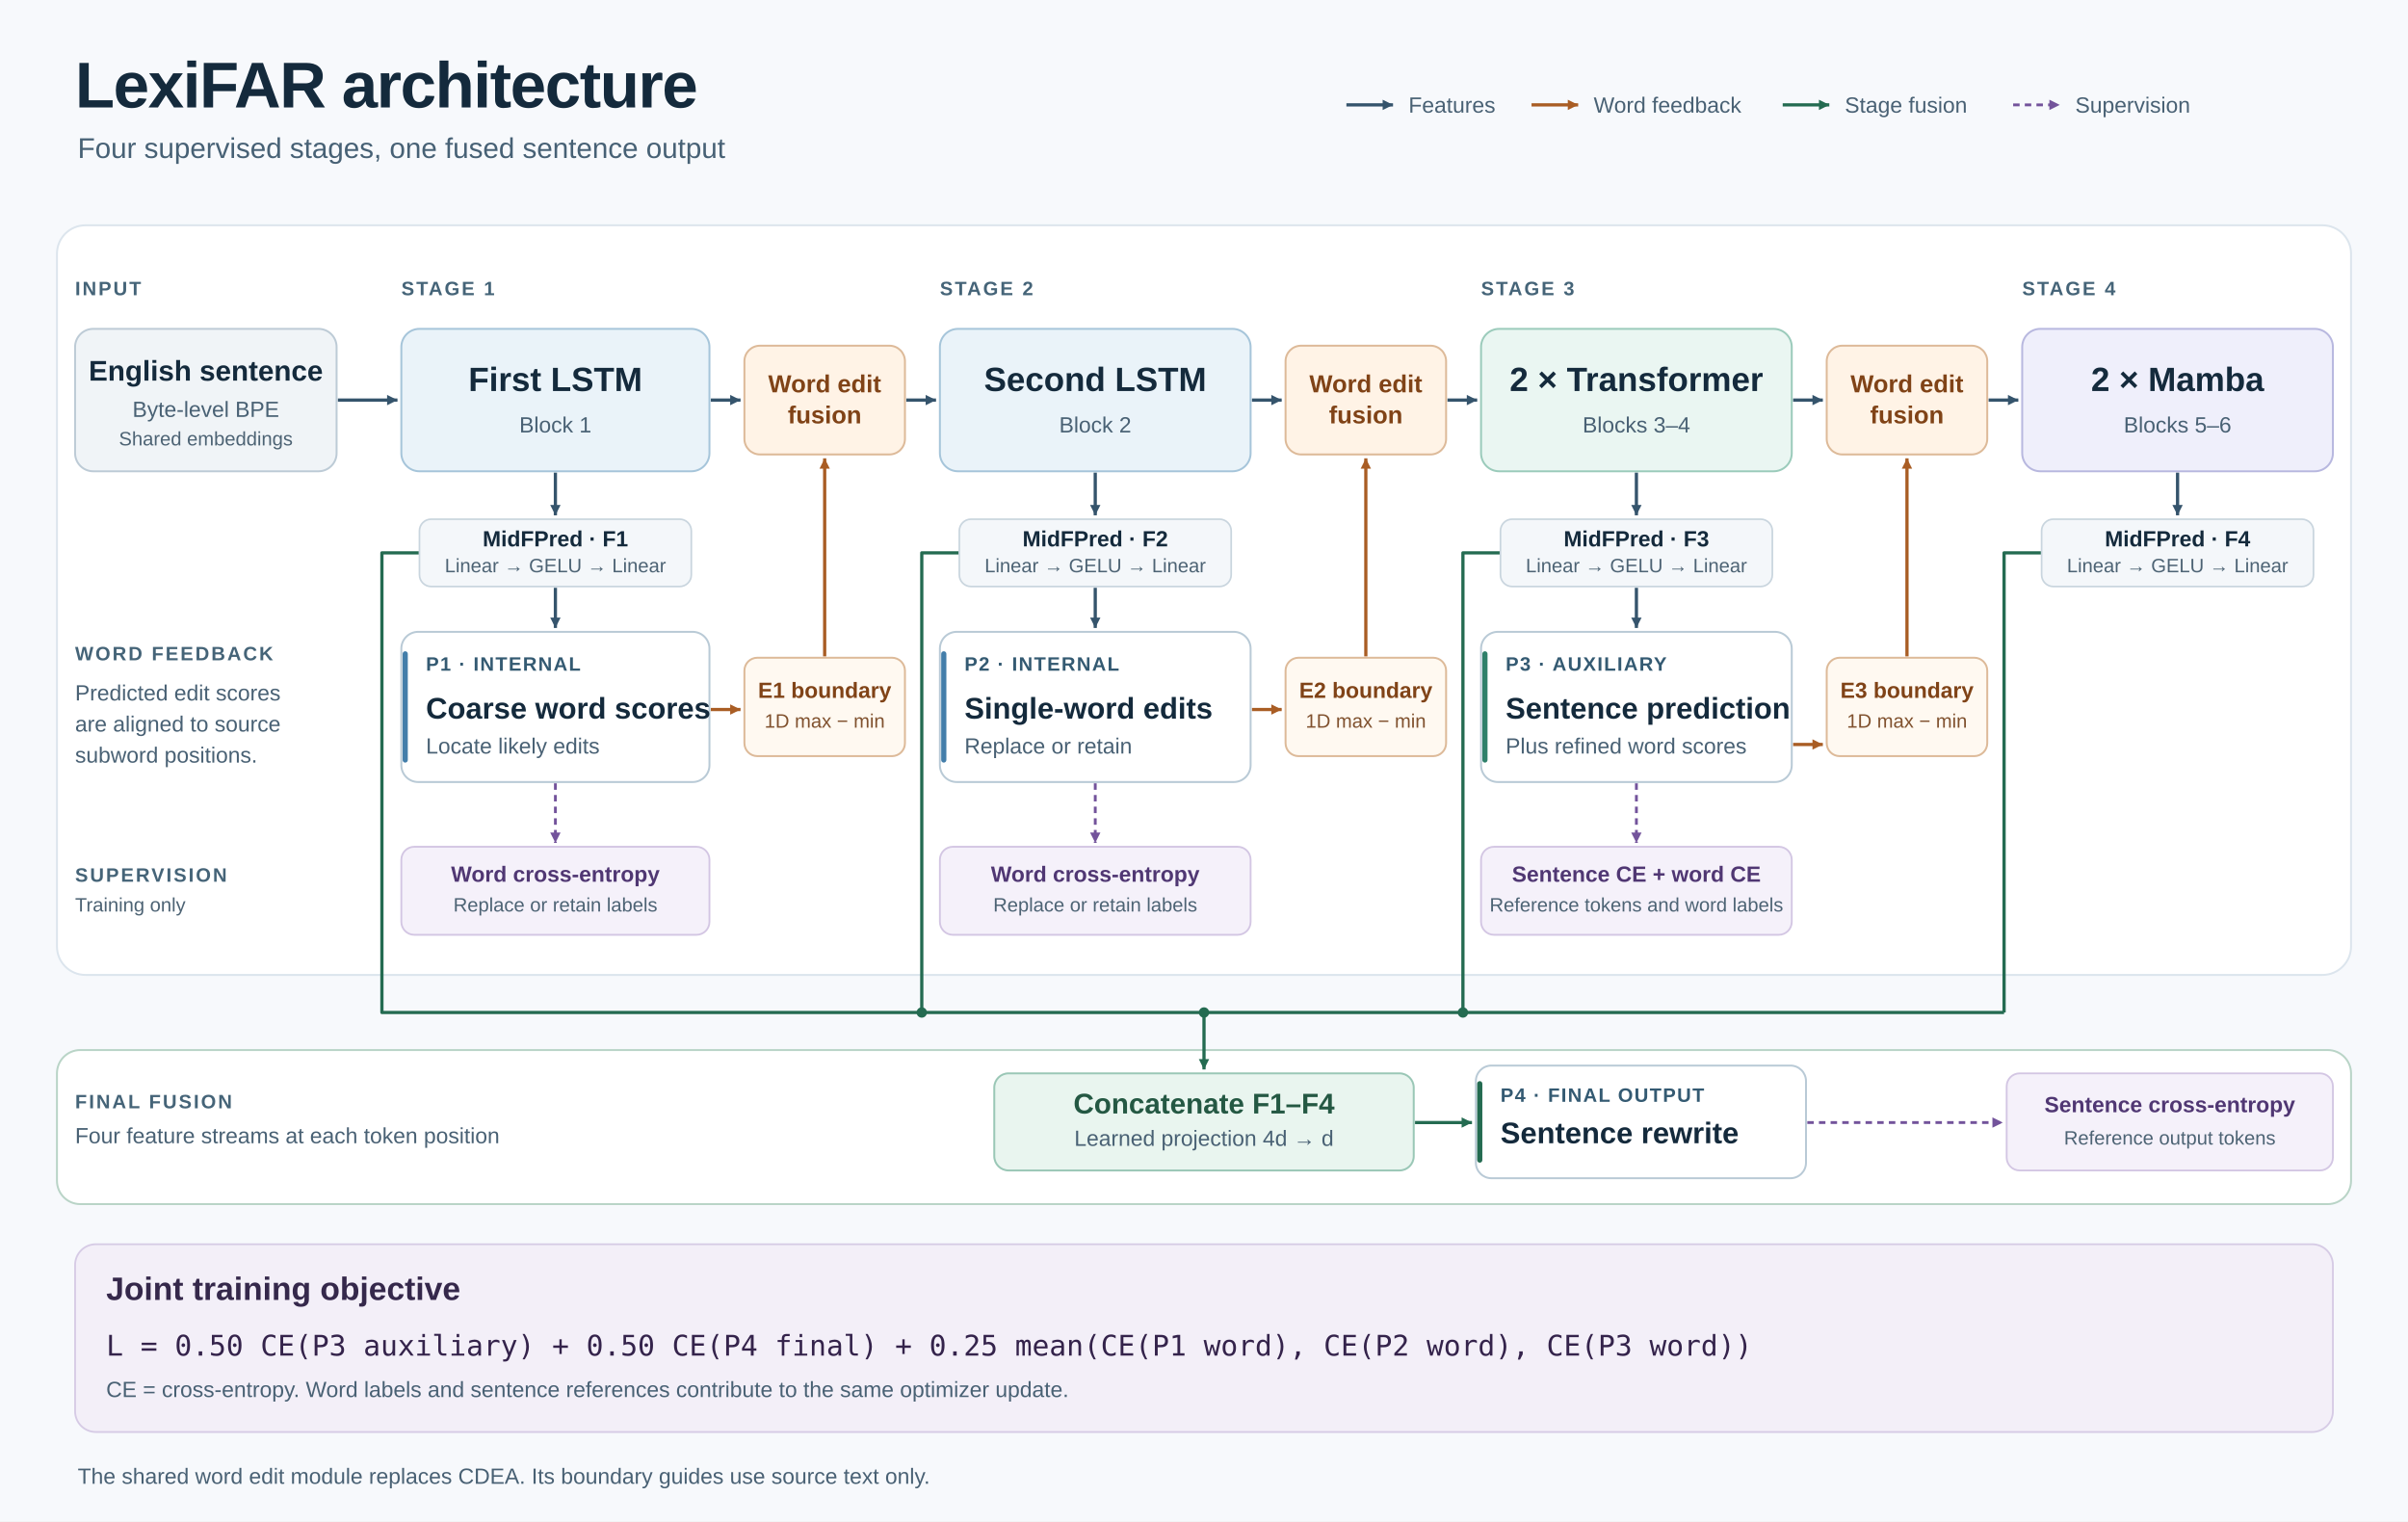
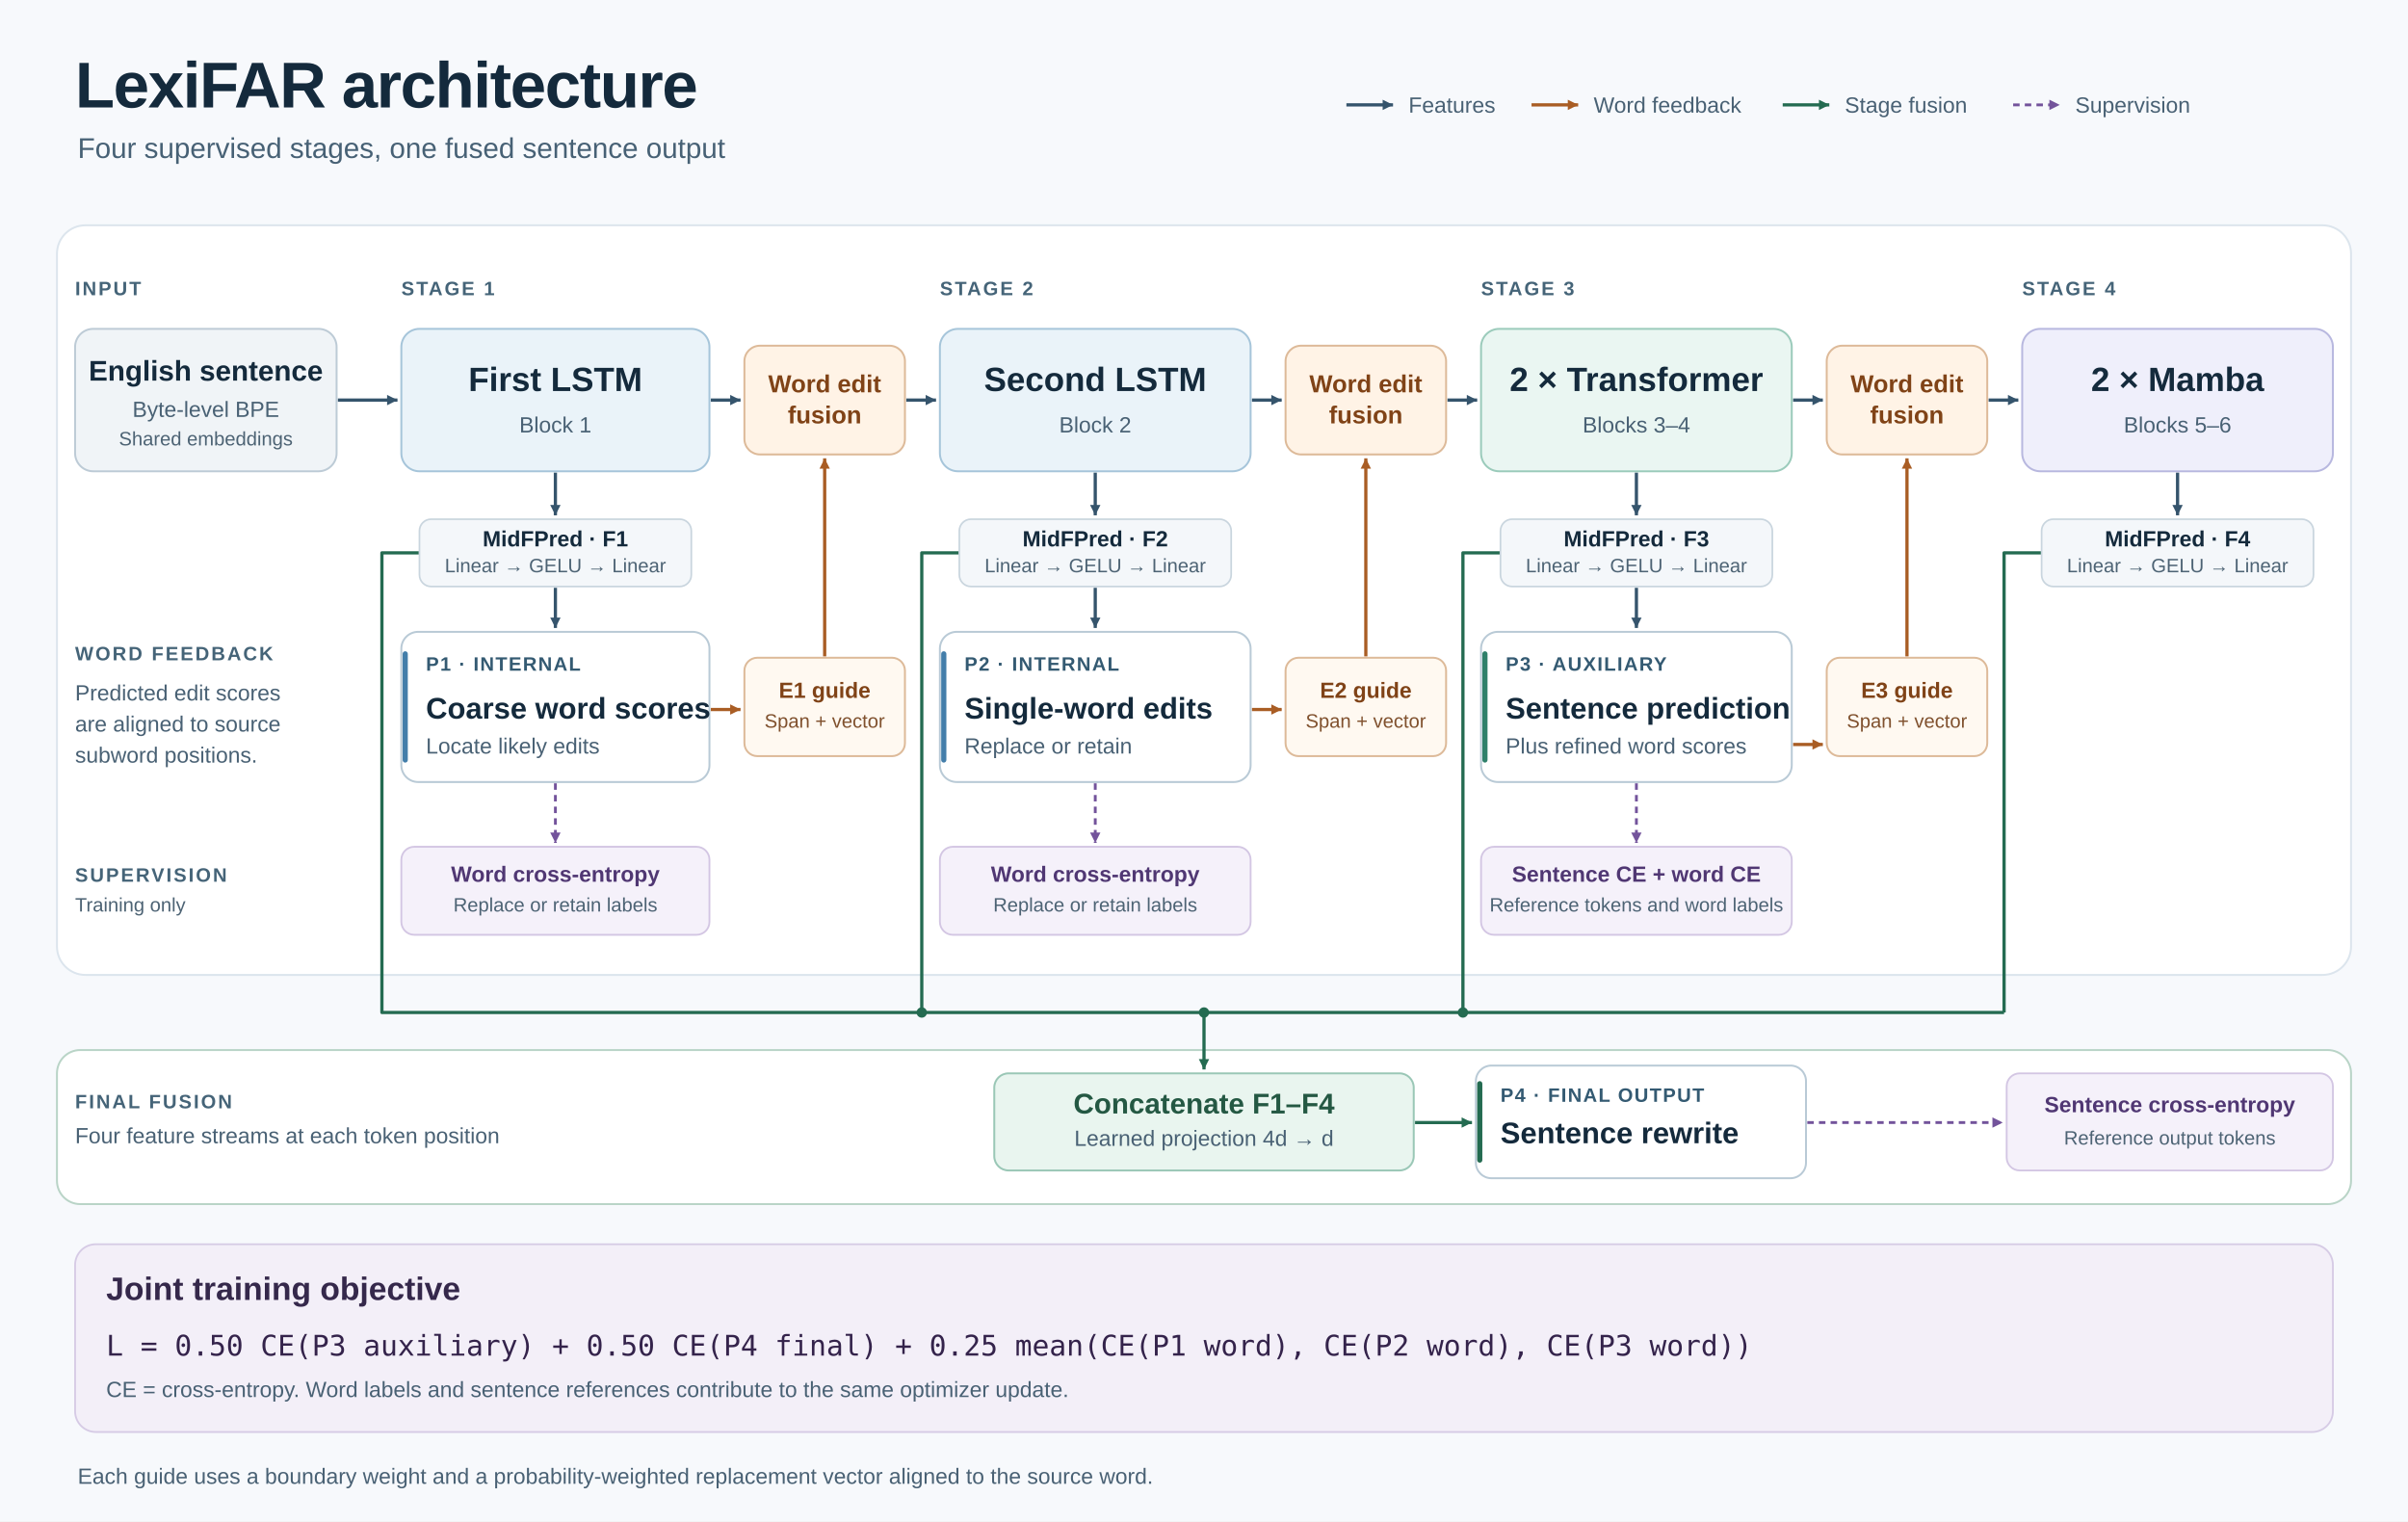
<svg xmlns="http://www.w3.org/2000/svg" width="1860" height="1175" viewBox="0 0 1860 1175" role="img" aria-labelledby="diagram-title diagram-description">
  <defs>
    <marker id="arrow-feature" markerWidth="8" markerHeight="8" refX="8" refY="4" orient="auto" markerUnits="userSpaceOnUse" viewBox="0 0 8 8">
      <path d="M0 0L8 4L0 8Z" fill="#35546c" />
    </marker>
    <marker id="arrow-guide" markerWidth="8" markerHeight="8" refX="8" refY="4" orient="auto" markerUnits="userSpaceOnUse" viewBox="0 0 8 8">
      <path d="M0 0L8 4L0 8Z" fill="#a95d24" />
    </marker>
    <marker id="arrow-loss" markerWidth="8" markerHeight="8" refX="8" refY="4" orient="auto" markerUnits="userSpaceOnUse" viewBox="0 0 8 8">
      <path d="M0 0L8 4L0 8Z" fill="#73539b" />
    </marker>
    <marker id="arrow-fusion" markerWidth="8" markerHeight="8" refX="8" refY="4" orient="auto" markerUnits="userSpaceOnUse" viewBox="0 0 8 8">
      <path d="M0 0L8 4L0 8Z" fill="#246b51" />
    </marker>
  </defs>
  <style>
    text { font-family: "Segoe UI", Arial, sans-serif; fill: #142a3c; }
    .title { font-size: 50px; font-weight: 700; letter-spacing: -1px; }
    .subtitle { font-size: 22px; fill: #476175; }
    .eyebrow { font-size: 15px; font-weight: 700; letter-spacing: 1.5px; fill: #456478; }
    .centered { text-anchor: middle; }
    .block { stroke-width: 1.5; }
    .stem { fill: #f0f4f7; stroke: #bdcbd6; }
    .lstm { fill: #eaf3f9; stroke: #a6c5da; }
    .transformer { fill: #eaf6f2; stroke: #9bcbbb; }
    .mamba { fill: #efeffb; stroke: #b8b8df; }
    .lstm-accent { fill: #437eaa; }
    .transformer-accent { fill: #2f806a; }
    .fusion-accent { fill: #246b51; }
    .block-title { font-size: 26px; font-weight: 700; }
    .input-title { font-size: 22px; font-weight: 700; }
    .detail { font-size: 17px; fill: #496174; }
    .fine { font-size: 15px; fill: #4d6374; }
    .projection { fill: #f4f7fa; stroke: #c9d5de; stroke-width: 1.3; }
    .projection-title { font-size: 17px; font-weight: 700; }
    .prediction { fill: #fff; stroke: #b9cad6; stroke-width: 1.5; }
    .prediction-label { font-size: 15px; letter-spacing: 1px; font-weight: 700; fill: #345a72; }
    .prediction-title { font-size: 23px; font-weight: 650; }
    .gate, .guide { fill: #fff3e6; stroke: #ddba99; stroke-width: 1.5; }
    .guide { fill: #fff9f1; }
    .gate-title { font-size: 19px; font-weight: 700; fill: #804317; }
    .guide-title { font-size: 17px; font-weight: 700; fill: #804317; }
    .guide-detail { font-size: 15px; fill: #80512e; }
    .loss { fill: #f5f1fa; stroke: #d3c6e3; stroke-width: 1.4; }
    .loss-title { font-size: 17px; font-weight: 700; fill: #503773; }
    .feature-arrow { stroke: #35546c; stroke-width: 2.5; fill: none; marker-end: url(#arrow-feature); }
    .guide-arrow { stroke: #a95d24; stroke-width: 2.5; fill: none; marker-end: url(#arrow-guide); }
    .loss-arrow { stroke: #73539b; stroke-width: 2.2; fill: none; stroke-dasharray: 5 4; marker-end: url(#arrow-loss); }
    .fusion-wire, .fusion-arrow { stroke: #246b51; stroke-width: 2.5; fill: none; stroke-linejoin: round; }
    .fusion-arrow { marker-end: url(#arrow-fusion); }
    .fusion-box { fill: #e9f5ef; stroke: #9ac7b6; stroke-width: 1.5; }
    .fusion-title { font-size: 22px; font-weight: 700; fill: #245843; }
    .objective-title { font-size: 25px; font-weight: 700; fill: #35284b; }
    .formula { font-family: "Cascadia Mono", Consolas, monospace; font-size: 22px; fill: #34234b; }
  </style>
  <rect width="1860" height="1175" fill="#f7f9fc" />
  <text x="58" y="83" class="title">LexiFAR architecture</text>
  <text x="60" y="122" class="subtitle">Four supervised stages, one fused sentence output</text>
  <g aria-label="Legend">
    <path class="feature-arrow" d="M1040 81H1076" />
    <text x="1088" y="87" class="detail">Features</text>
    <path class="guide-arrow" d="M1183 81H1219" />
    <text x="1231" y="87" class="detail">Word feedback</text>
    <path class="fusion-arrow" d="M1377 81H1413" />
    <text x="1425" y="87" class="detail">Stage fusion</text>
    <path class="loss-arrow" d="M1555 81H1591" />
    <text x="1603" y="87" class="detail">Supervision</text>
  </g>
  <rect x="44" y="174" width="1772" height="579" rx="22" fill="#fff" stroke="#dce5ed" stroke-width="1.5" />
  <rect x="44" y="811" width="1772" height="119" rx="18" fill="#fff" stroke="#b9d4c7" stroke-width="1.5" />
  <g aria-label="Shared input">
    <text x="58" y="228" class="eyebrow">INPUT</text>
    <rect x="58" y="254" width="202" height="110" rx="14" class="block stem" />
    <text x="159" y="294" class="input-title centered">English sentence</text>
    <text x="159" y="322" class="detail centered">Byte-level BPE</text>
    <text x="159" y="344" class="fine centered">Shared embeddings</text>
    <text x="58" y="510" class="eyebrow">WORD FEEDBACK</text>
    <text x="58" y="541" class="detail">Predicted edit scores</text>
    <text x="58" y="565" class="detail">are aligned to source</text>
    <text x="58" y="589" class="detail">subword positions.</text>
    <text x="58" y="681" class="eyebrow">SUPERVISION</text>
    <text x="58" y="704" class="fine">Training only</text>
  </g>
  <g aria-label="Connections">
    <path class="feature-arrow" d="M261 309H307" />
    <path class="feature-arrow" d="M549 309H572" />
    <path class="feature-arrow" d="M700 309H723" />
    <path class="feature-arrow" d="M967 309H990" />
    <path class="feature-arrow" d="M1118 309H1141" />
    <path class="feature-arrow" d="M1385 309H1408" />
    <path class="feature-arrow" d="M1536 309H1559" />
    <path class="feature-arrow" d="M429 365V398" />
    <path class="feature-arrow" d="M429 454V485" />
    <path class="loss-arrow" d="M429 605V651" />
    <path class="feature-arrow" d="M846 365V398" />
    <path class="feature-arrow" d="M846 454V485" />
    <path class="loss-arrow" d="M846 605V651" />
    <path class="feature-arrow" d="M1264 365V398" />
    <path class="feature-arrow" d="M1264 454V485" />
    <path class="loss-arrow" d="M1264 605V651" />
    <path class="feature-arrow" d="M1682 365V398" />
    <path class="guide-arrow" d="M549 548H572" />
    <path class="guide-arrow" d="M637 507V354" />
    <path class="guide-arrow" d="M967 548H990" />
    <path class="guide-arrow" d="M1055 507V354" />
    <path class="guide-arrow" d="M1385 575H1408" />
    <path class="guide-arrow" d="M1473 507V354" />
  </g>
  <g id="fusion-connections" aria-label="Four projected features enter final fusion">
    <path class="fusion-wire" d="M324 427H295V782H1548" />
    <path class="fusion-wire" d="M741 427H712V782" />
    <path class="fusion-wire" d="M1159 427H1130V782" />
    <path class="fusion-wire" d="M1577 427H1548V782" />
    <circle cx="712" cy="782" r="4" class="fusion-accent" />
    <circle cx="930" cy="782" r="4" class="fusion-accent" />
    <circle cx="1130" cy="782" r="4" class="fusion-accent" />
    <path class="fusion-arrow" d="M930 782V826" />
    <path class="fusion-arrow" d="M1093 867H1137" />
    <path class="loss-arrow" d="M1396 867H1547" />
  </g>
  <g id="p1" aria-label="STAGE 1 INTERNAL">
    <text x="310" y="228" class="eyebrow">STAGE 1</text>
    <rect x="310" y="254" width="238" height="110" rx="14" class="block lstm" />
    <text x="429" y="302" class="block-title centered">First LSTM</text>
    <text x="429" y="334" class="detail centered">Block 1</text>
    <rect x="324" y="401" width="210" height="52" rx="9" class="projection" />
    <text x="429" y="422" class="projection-title centered">MidFPred · F1</text>
    <text x="429" y="442" class="fine centered">Linear → GELU → Linear</text>
    <rect x="310" y="488" width="238" height="116" rx="13" class="prediction" />
    <rect x="311" y="503" width="4" height="86" rx="2" class="lstm-accent" />
    <text x="329" y="518" class="prediction-label">P1   ·   INTERNAL</text>
    <text x="329" y="555" class="prediction-title">Coarse word scores</text>
    <text x="329" y="582" class="detail">Locate likely edits</text>
    <rect x="310" y="654" width="238" height="68" rx="10" class="loss" />
    <text x="429" y="681" class="loss-title centered">Word cross-entropy</text>
    <text x="429" y="704" class="fine centered">Replace or retain labels</text>
  </g>
  <g id="p2" aria-label="STAGE 2 INTERNAL">
    <text x="726" y="228" class="eyebrow">STAGE 2</text>
    <rect x="726" y="254" width="240" height="110" rx="14" class="block lstm" />
    <text x="846" y="302" class="block-title centered">Second LSTM</text>
    <text x="846" y="334" class="detail centered">Block 2</text>
    <rect x="741" y="401" width="210" height="52" rx="9" class="projection" />
    <text x="846" y="422" class="projection-title centered">MidFPred · F2</text>
    <text x="846" y="442" class="fine centered">Linear → GELU → Linear</text>
    <rect x="726" y="488" width="240" height="116" rx="13" class="prediction" />
    <rect x="727" y="503" width="4" height="86" rx="2" class="lstm-accent" />
    <text x="745" y="518" class="prediction-label">P2   ·   INTERNAL</text>
    <text x="745" y="555" class="prediction-title">Single-word edits</text>
    <text x="745" y="582" class="detail">Replace or retain</text>
    <rect x="726" y="654" width="240" height="68" rx="10" class="loss" />
    <text x="846" y="681" class="loss-title centered">Word cross-entropy</text>
    <text x="846" y="704" class="fine centered">Replace or retain labels</text>
  </g>
  <g id="p3" aria-label="STAGE 3 AUXILIARY">
    <text x="1144" y="228" class="eyebrow">STAGE 3</text>
    <rect x="1144" y="254" width="240" height="110" rx="14" class="block transformer" />
    <text x="1264" y="302" class="block-title centered">2 × Transformer</text>
    <text x="1264" y="334" class="detail centered">Blocks 3–4</text>
    <rect x="1159" y="401" width="210" height="52" rx="9" class="projection" />
    <text x="1264" y="422" class="projection-title centered">MidFPred · F3</text>
    <text x="1264" y="442" class="fine centered">Linear → GELU → Linear</text>
    <rect x="1144" y="488" width="240" height="116" rx="13" class="prediction" />
    <rect x="1145" y="503" width="4" height="86" rx="2" class="transformer-accent" />
    <text x="1163" y="518" class="prediction-label">P3   ·   AUXILIARY</text>
    <text x="1163" y="555" class="prediction-title">Sentence prediction</text>
    <text x="1163" y="582" class="detail">Plus refined word scores</text>
    <rect x="1144" y="654" width="240" height="68" rx="10" class="loss" />
    <text x="1264" y="681" class="loss-title centered">Sentence CE + word CE</text>
    <text x="1264" y="704" class="fine centered">Reference tokens and word labels</text>
  </g>
  <g id="f4" aria-label="STAGE 4 FEATURES">
    <text x="1562" y="228" class="eyebrow">STAGE 4</text>
    <rect x="1562" y="254" width="240" height="110" rx="14" class="block mamba" />
    <text x="1682" y="302" class="block-title centered">2 × Mamba</text>
    <text x="1682" y="334" class="detail centered">Blocks 5–6</text>
    <rect x="1577" y="401" width="210" height="52" rx="9" class="projection" />
    <text x="1682" y="422" class="projection-title centered">MidFPred · F4</text>
    <text x="1682" y="442" class="fine centered">Linear → GELU → Linear</text>
  </g>
  <g id="e1" aria-label="E1 word feedback">
    <rect x="575" y="267" width="124" height="84" rx="12" class="gate" />
    <text x="637" y="303" class="gate-title centered">Word edit</text>
    <text x="637" y="327" class="gate-title centered">fusion</text>
    <rect x="575" y="508" width="124" height="76" rx="10" class="guide" />
-     <text x="637" y="539" class="guide-title centered">E1 boundary</text>
-     <text x="637" y="562" class="guide-detail centered">1D max − min</text>
+     <text x="637" y="539" class="guide-title centered">E1 guide</text>
+     <text x="637" y="562" class="guide-detail centered">Span + vector</text>
  </g>
  <g id="e2" aria-label="E2 word feedback">
    <rect x="993" y="267" width="124" height="84" rx="12" class="gate" />
    <text x="1055" y="303" class="gate-title centered">Word edit</text>
    <text x="1055" y="327" class="gate-title centered">fusion</text>
    <rect x="993" y="508" width="124" height="76" rx="10" class="guide" />
-     <text x="1055" y="539" class="guide-title centered">E2 boundary</text>
-     <text x="1055" y="562" class="guide-detail centered">1D max − min</text>
+     <text x="1055" y="539" class="guide-title centered">E2 guide</text>
+     <text x="1055" y="562" class="guide-detail centered">Span + vector</text>
  </g>
  <g id="e3" aria-label="E3 word feedback">
    <rect x="1411" y="267" width="124" height="84" rx="12" class="gate" />
    <text x="1473" y="303" class="gate-title centered">Word edit</text>
    <text x="1473" y="327" class="gate-title centered">fusion</text>
    <rect x="1411" y="508" width="124" height="76" rx="10" class="guide" />
-     <text x="1473" y="539" class="guide-title centered">E3 boundary</text>
-     <text x="1473" y="562" class="guide-detail centered">1D max − min</text>
+     <text x="1473" y="539" class="guide-title centered">E3 guide</text>
+     <text x="1473" y="562" class="guide-detail centered">Span + vector</text>
  </g>
  <g id="p4" aria-label="Stage fusion and sole final prediction">
    <text x="58" y="856" class="eyebrow">FINAL FUSION</text>
    <text x="58" y="883" class="detail">Four feature streams at each token position</text>
    <rect x="768" y="829" width="324" height="75" rx="11" class="fusion-box" />
    <text x="930" y="860" class="fusion-title centered">Concatenate F1–F4</text>
    <text x="930" y="885" class="detail centered">Learned projection 4d → d</text>
    <rect x="1140" y="823" width="255" height="87" rx="12" class="prediction" />
    <rect x="1141" y="835" width="4" height="63" rx="2" class="fusion-accent" />
    <text x="1159" y="851" class="prediction-label">P4   ·   FINAL OUTPUT</text>
    <text x="1159" y="883" class="prediction-title">Sentence rewrite</text>
    <rect x="1550" y="829" width="252" height="75" rx="10" class="loss" />
    <text x="1676" y="859" class="loss-title centered">Sentence cross-entropy</text>
    <text x="1676" y="884" class="fine centered">Reference output tokens</text>
  </g>
  <g aria-label="Weighted training objective">
    <rect x="58" y="961" width="1744" height="145" rx="16" fill="#f3eff8" stroke="#d6cbe5" stroke-width="1.4" />
    <text x="82" y="1004" class="objective-title">Joint training objective</text>
    <text x="82" y="1047" class="formula">L = 0.50 CE(P3 auxiliary) + 0.50 CE(P4 final) + 0.25 mean(CE(P1 word), CE(P2 word), CE(P3 word))</text>
    <text x="82" y="1079" class="detail">CE = cross-entropy. Word labels and sentence references contribute to the same optimizer update.</text>
  </g>
-   <text x="60" y="1146" class="detail">The shared word edit module replaces CDEA. Its boundary guides use source text only.</text>
+   <text x="60" y="1146" class="detail">Each guide uses a boundary weight and a probability-weighted replacement vector aligned to the source word.</text>
</svg>
